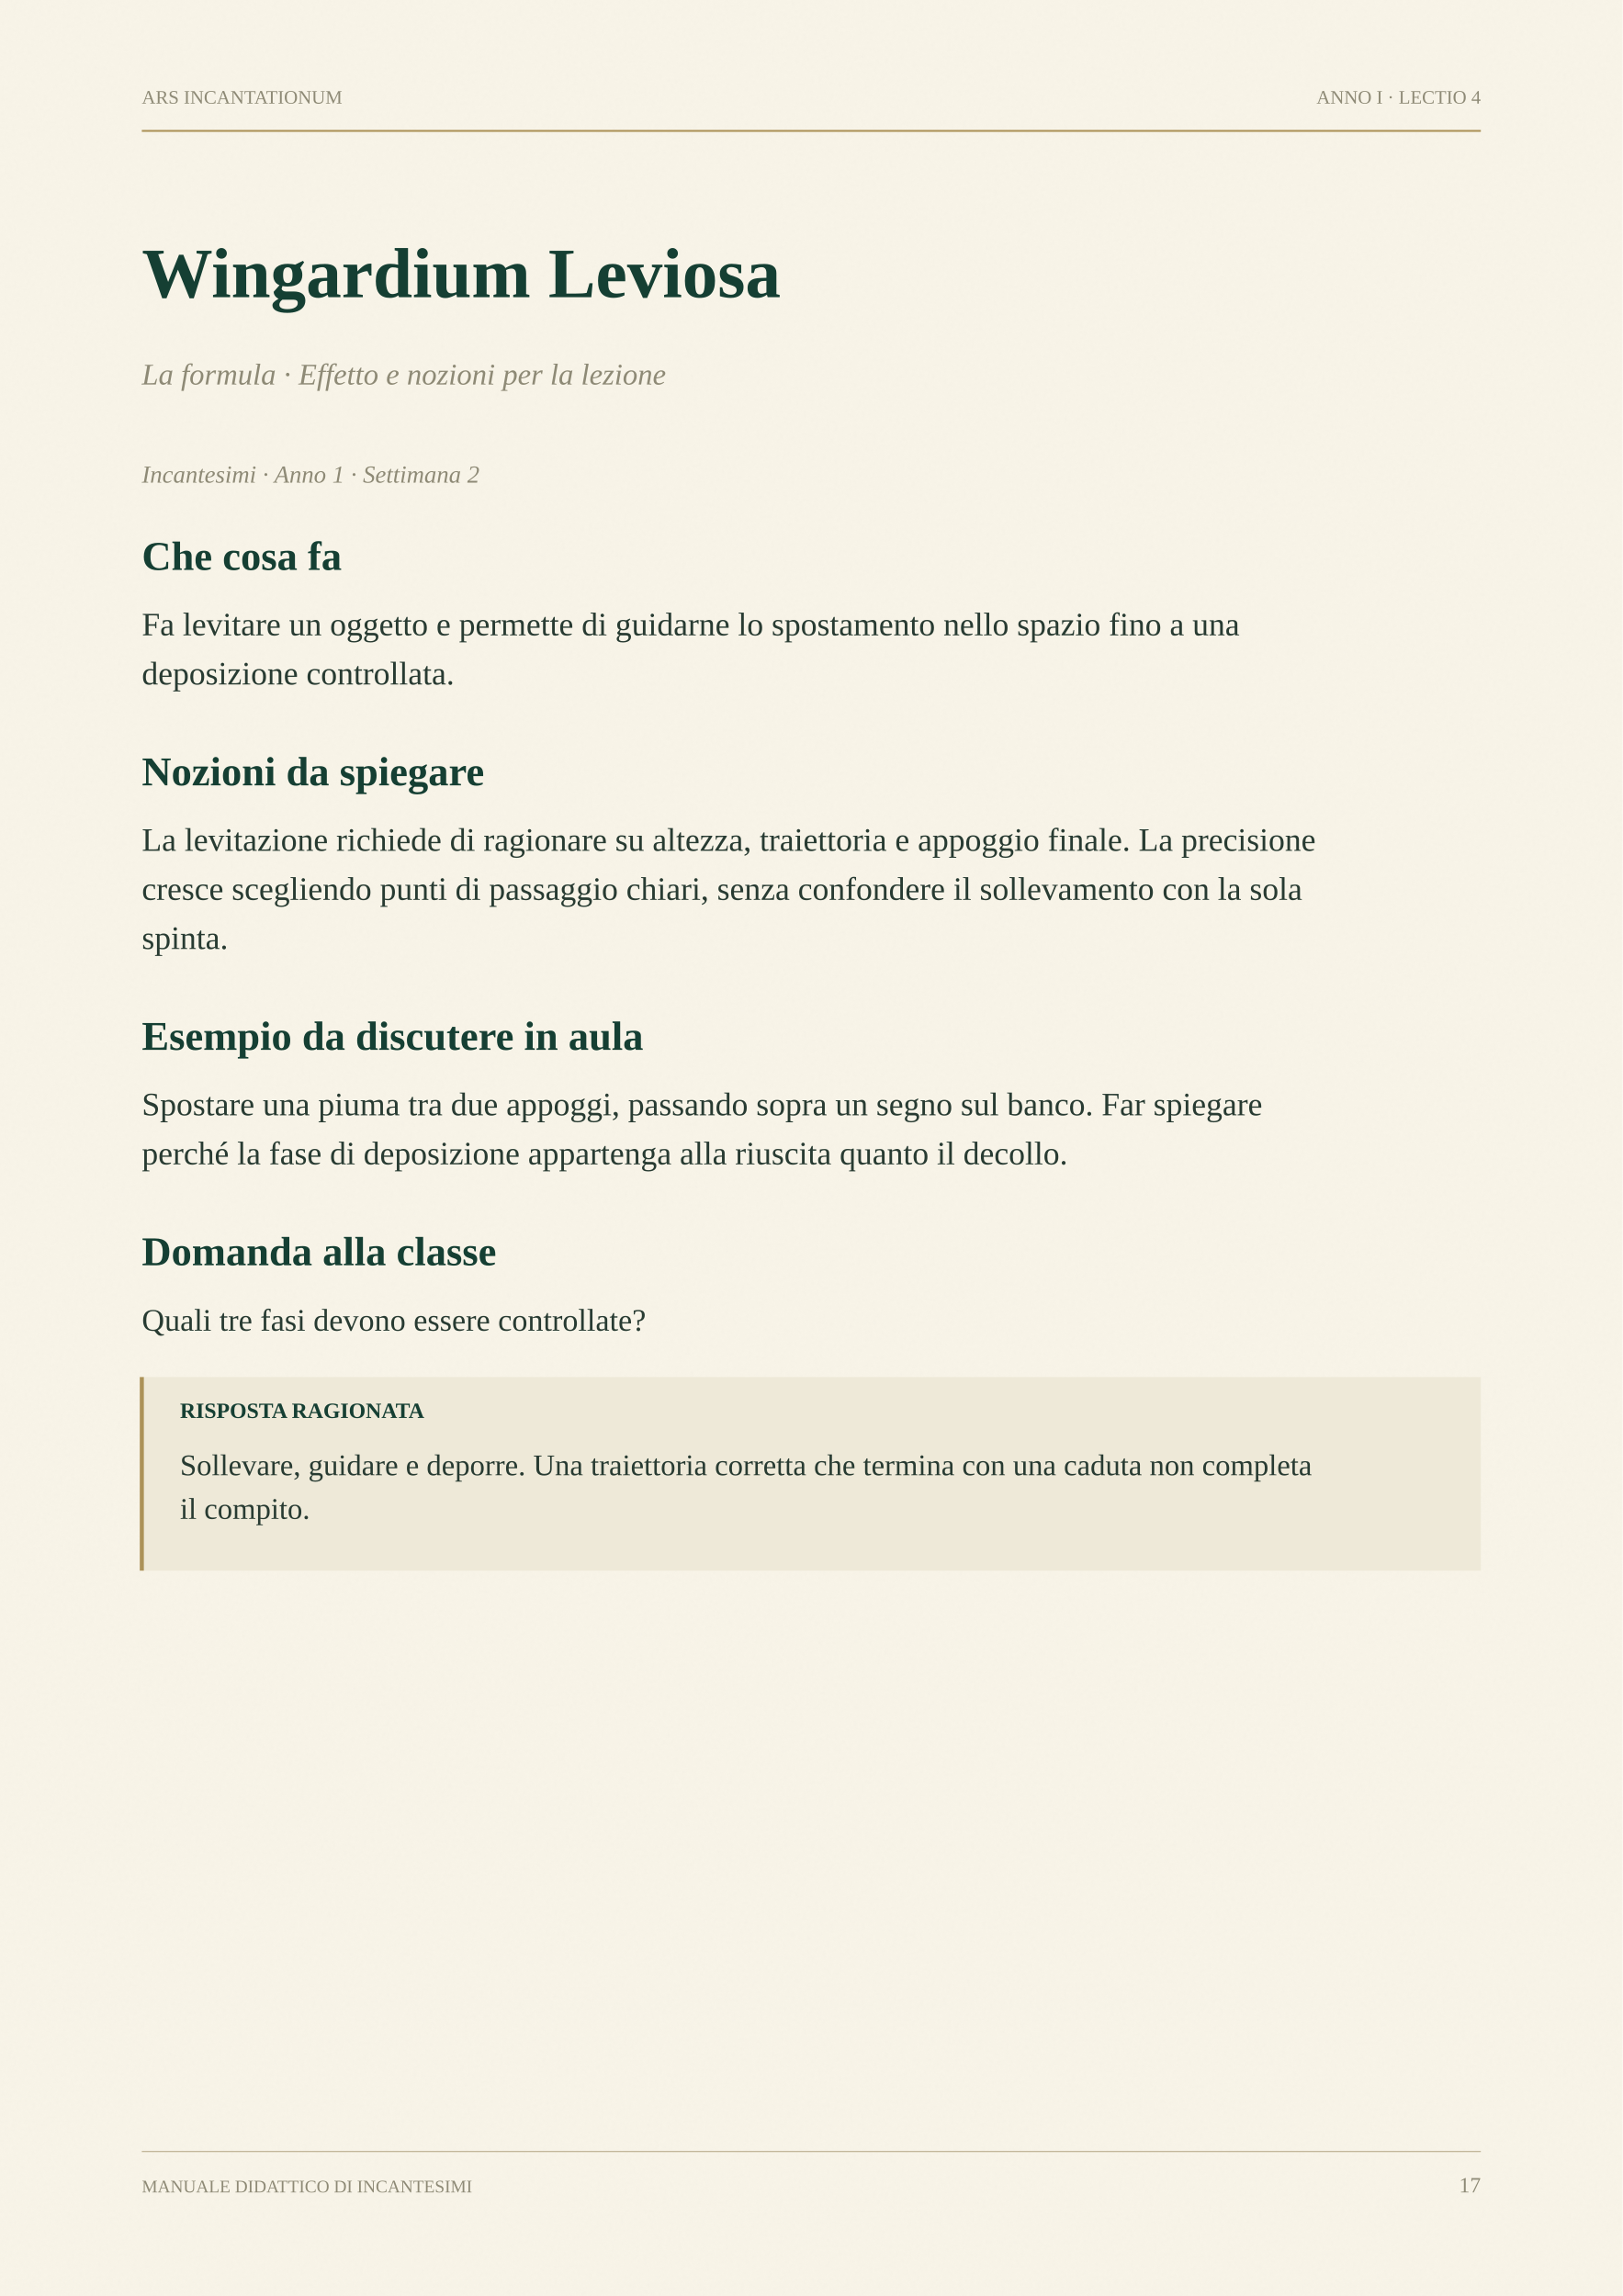
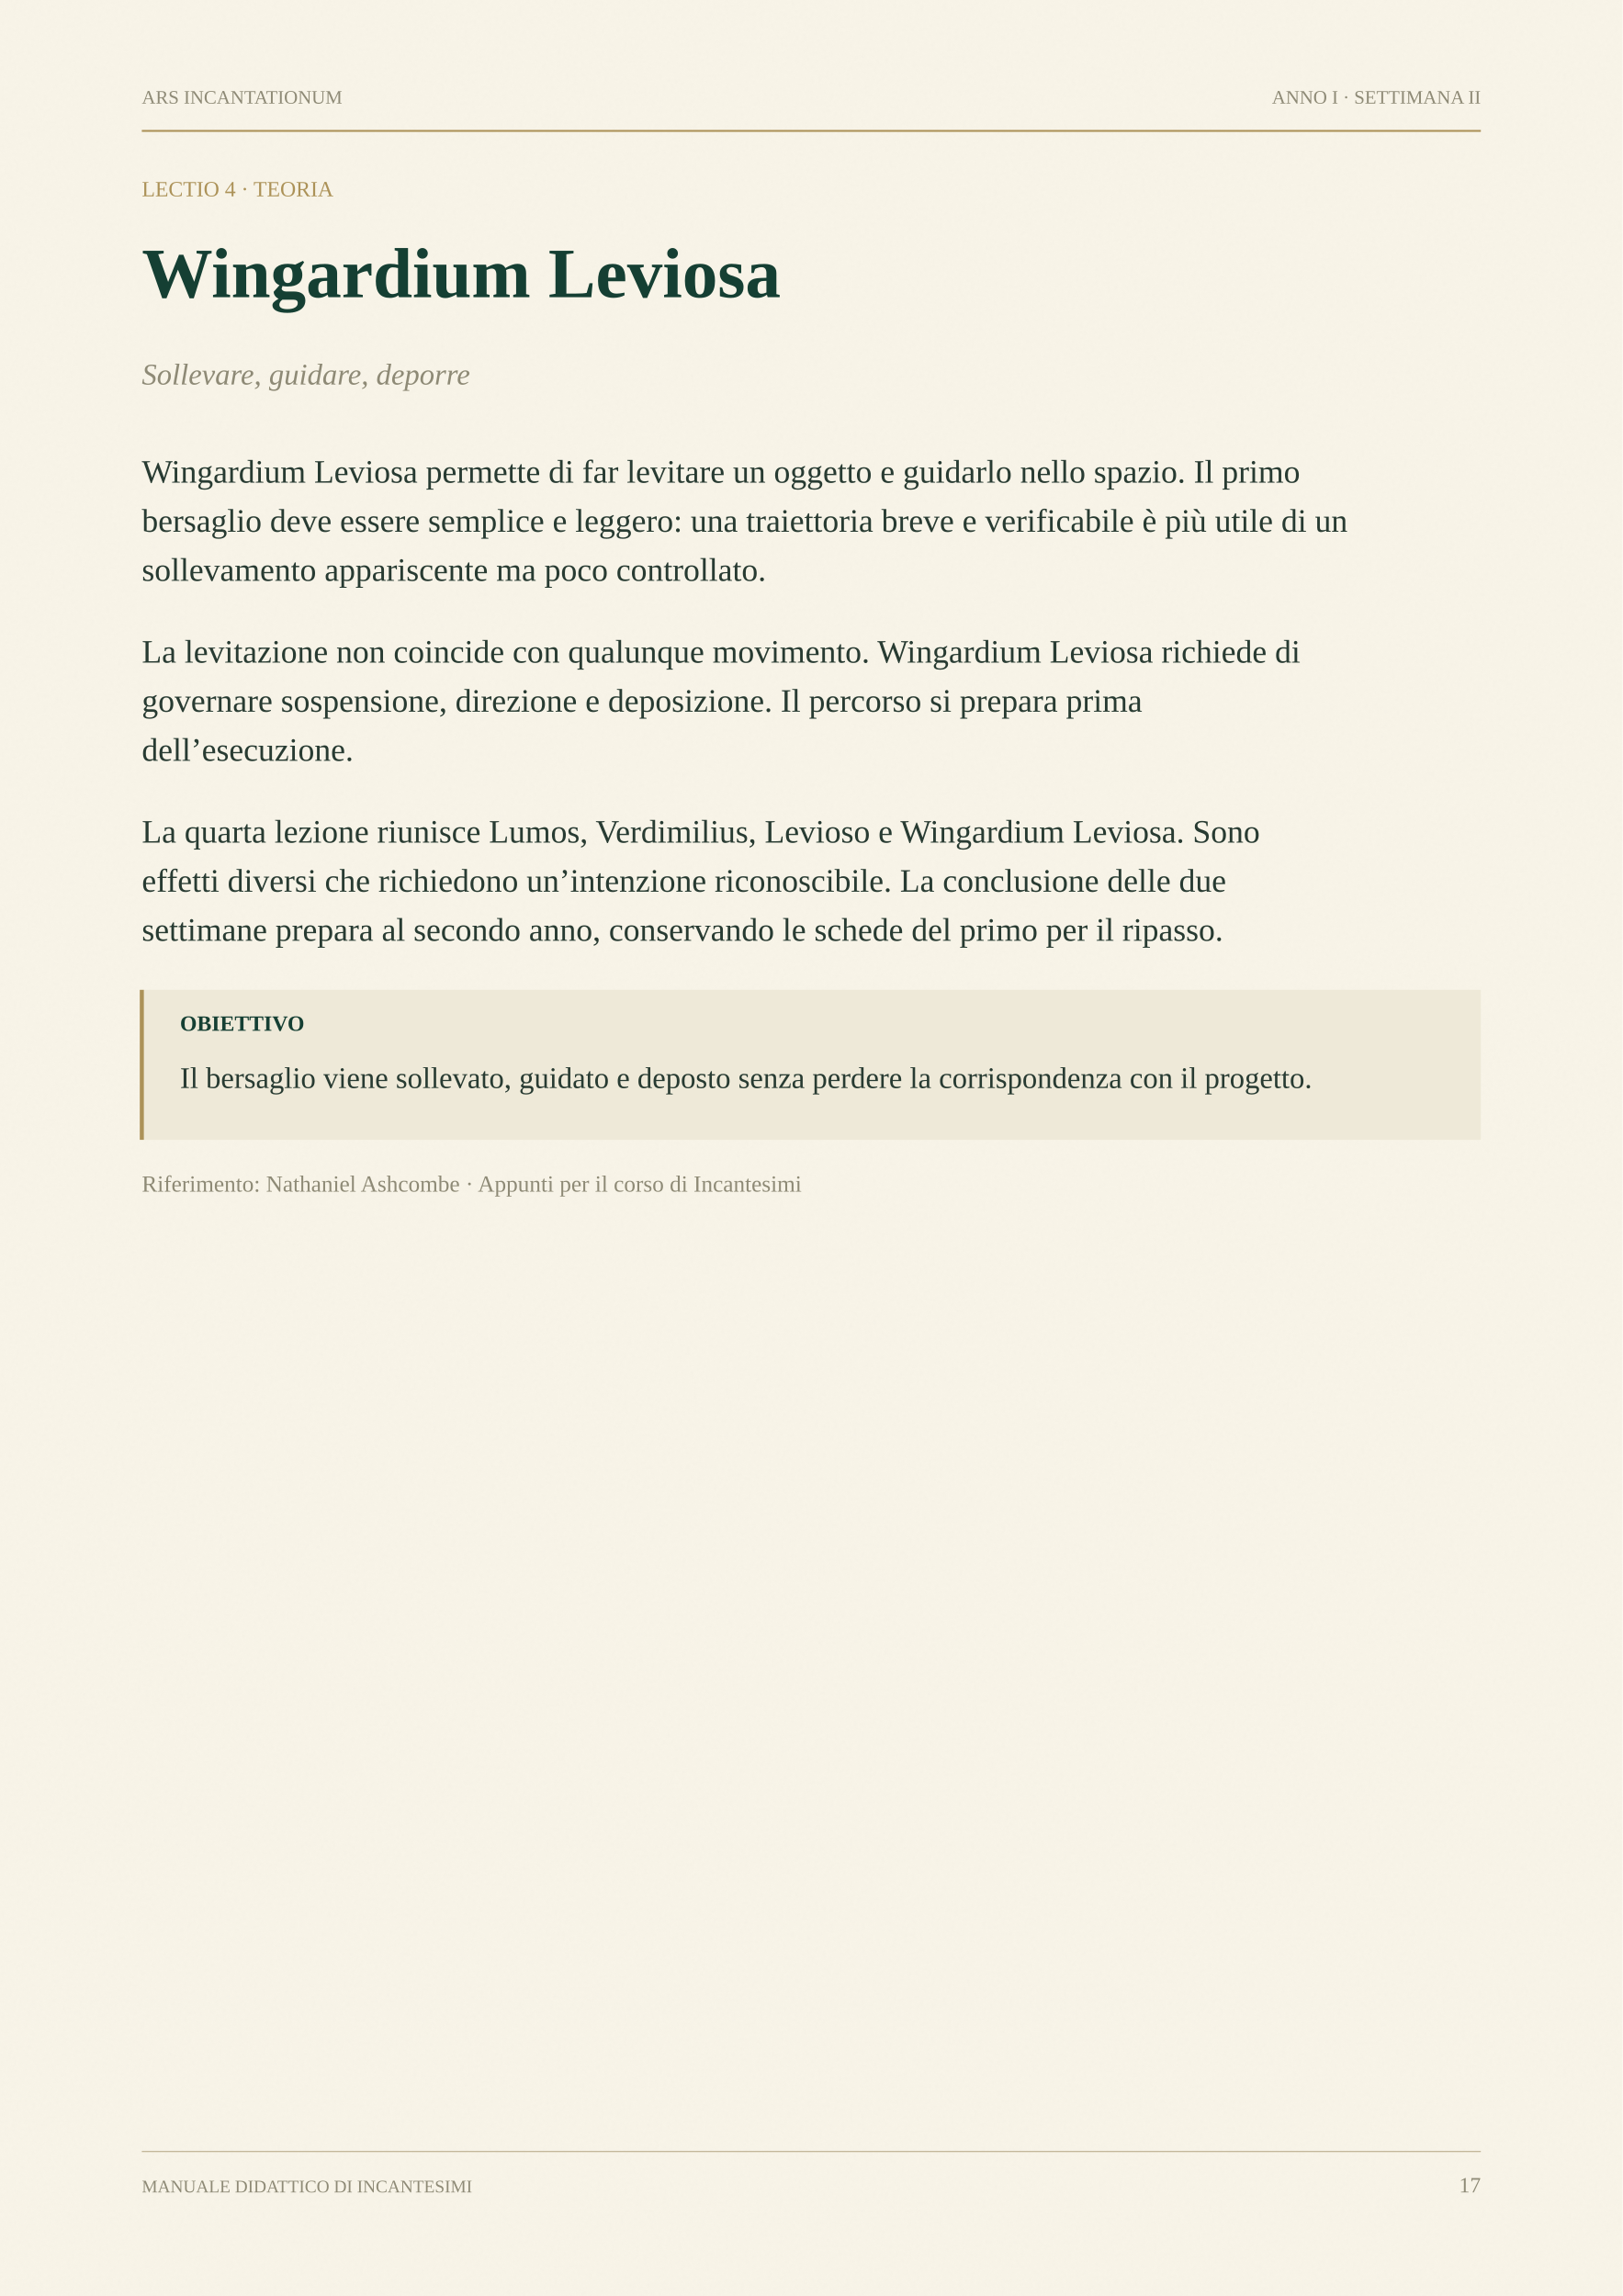
<svg xmlns="http://www.w3.org/2000/svg" width="595" height="842" viewBox="0 0 595 842">
  <defs>
    <filter id="grain">
      <feTurbulence type="fractalNoise" baseFrequency=".7" numOctaves="3" stitchTiles="stitch" />
      <feColorMatrix type="saturate" values="0" />
    </filter>
    <pattern id="paper" width="595" height="842" patternUnits="userSpaceOnUse">
      <rect width="595" height="842" filter="url(#grain)" opacity=".17" />
    </pattern>
    <linearGradient id="leather">
      <stop stop-color="#06271b" />
      <stop offset=".12" stop-color="#17583a" />
      <stop offset=".6" stop-color="#0c402a" />
      <stop offset="1" stop-color="#042015" />
    </linearGradient>
  </defs>
  <rect width="595" height="842" fill="#f8f4e8" />
  <rect width="595" height="842" fill="url(#paper)" opacity=".17" />
  <text x="52" y="38" font-family="Georgia, Times New Roman, serif" font-size="7" fill="#8e8a76">ARS INCANTATIONUM</text>
-   <text x="543" y="38" font-family="Georgia, Times New Roman, serif" font-size="7" fill="#8e8a76" text-anchor="end">ANNO I · LECTIO 4</text>
+   <text x="543" y="38" font-family="Georgia, Times New Roman, serif" font-size="7" fill="#8e8a76" text-anchor="end">ANNO I · SETTIMANA II</text>
+   <text x="52" y="72" font-family="Georgia, Times New Roman, serif" font-size="8" fill="#ac9258">LECTIO 4 · TEORIA</text>
  <path d="M52 48H543" stroke="#ac9258" stroke-width=".7" />
  <text x="52" y="109" font-family="Georgia, Times New Roman, serif" font-size="26" fill="#153f33" font-weight="bold">Wingardium Leviosa</text>
-   <text x="52" y="141" font-family="Georgia, Times New Roman, serif" font-size="11" fill="#8e8a76" font-style="italic">La formula · Effetto e nozioni per la lezione</text>
-   <text x="52" y="177" font-family="Georgia, Times New Roman, serif" font-size="9" fill="#8e8a76" font-style="italic">Incantesimi · Anno 1 · Settimana 2</text>
-   <text x="52" y="209" font-family="Georgia, Times New Roman, serif" font-size="15" fill="#153f33" font-weight="bold">Che cosa fa</text>
-   <text x="52" y="233" font-family="Georgia, Times New Roman, serif" font-size="12" fill="#283b32">Fa levitare un oggetto e permette di guidarne lo spostamento nello spazio fino a una</text>
-   <text x="52" y="251" font-family="Georgia, Times New Roman, serif" font-size="12" fill="#283b32">deposizione controllata.</text>
-   <text x="52" y="288" font-family="Georgia, Times New Roman, serif" font-size="15" fill="#153f33" font-weight="bold">Nozioni da spiegare</text>
-   <text x="52" y="312" font-family="Georgia, Times New Roman, serif" font-size="12" fill="#283b32">La levitazione richiede di ragionare su altezza, traiettoria e appoggio finale. La precisione</text>
-   <text x="52" y="330" font-family="Georgia, Times New Roman, serif" font-size="12" fill="#283b32">cresce scegliendo punti di passaggio chiari, senza confondere il sollevamento con la sola</text>
-   <text x="52" y="348" font-family="Georgia, Times New Roman, serif" font-size="12" fill="#283b32">spinta.</text>
-   <text x="52" y="385" font-family="Georgia, Times New Roman, serif" font-size="15" fill="#153f33" font-weight="bold">Esempio da discutere in aula</text>
-   <text x="52" y="409" font-family="Georgia, Times New Roman, serif" font-size="12" fill="#283b32">Spostare una piuma tra due appoggi, passando sopra un segno sul banco. Far spiegare</text>
-   <text x="52" y="427" font-family="Georgia, Times New Roman, serif" font-size="12" fill="#283b32">perché la fase di deposizione appartenga alla riuscita quanto il decollo.</text>
-   <text x="52" y="464" font-family="Georgia, Times New Roman, serif" font-size="15" fill="#153f33" font-weight="bold">Domanda alla classe</text>
-   <text x="52" y="488" font-family="Georgia, Times New Roman, serif" font-size="11.5" fill="#283b32">Quali tre fasi devono essere controllate?</text>
-   <rect x="52" y="505" width="491" height="71" fill="#eee9d8" />
-   <path d="M52 505v71" stroke="#ac9258" stroke-width="1.5" />
-   <text x="66" y="520" font-family="Georgia, Times New Roman, serif" font-size="8" fill="#153f33" font-weight="bold">RISPOSTA RAGIONATA</text>
-   <text x="66" y="541" font-family="Georgia, Times New Roman, serif" font-size="11" fill="#283b32">Sollevare, guidare e deporre. Una traiettoria corretta che termina con una caduta non completa</text>
-   <text x="66" y="557" font-family="Georgia, Times New Roman, serif" font-size="11" fill="#283b32">il compito.</text>
+   <text x="52" y="141" font-family="Georgia, Times New Roman, serif" font-size="11" fill="#8e8a76" font-style="italic">Sollevare, guidare, deporre</text>
+   <text x="52" y="177" font-family="Georgia, Times New Roman, serif" font-size="12" fill="#283b32">Wingardium Leviosa permette di far levitare un oggetto e guidarlo nello spazio. Il primo</text>
+   <text x="52" y="195" font-family="Georgia, Times New Roman, serif" font-size="12" fill="#283b32">bersaglio deve essere semplice e leggero: una traiettoria breve e verificabile è più utile di un</text>
+   <text x="52" y="213" font-family="Georgia, Times New Roman, serif" font-size="12" fill="#283b32">sollevamento appariscente ma poco controllato.</text>
+   <text x="52" y="243" font-family="Georgia, Times New Roman, serif" font-size="12" fill="#283b32">La levitazione non coincide con qualunque movimento. Wingardium Leviosa richiede di</text>
+   <text x="52" y="261" font-family="Georgia, Times New Roman, serif" font-size="12" fill="#283b32">governare sospensione, direzione e deposizione. Il percorso si prepara prima</text>
+   <text x="52" y="279" font-family="Georgia, Times New Roman, serif" font-size="12" fill="#283b32">dell’esecuzione.</text>
+   <text x="52" y="309" font-family="Georgia, Times New Roman, serif" font-size="12" fill="#283b32">La quarta lezione riunisce Lumos, Verdimilius, Levioso e Wingardium Leviosa. Sono</text>
+   <text x="52" y="327" font-family="Georgia, Times New Roman, serif" font-size="12" fill="#283b32">effetti diversi che richiedono un’intenzione riconoscibile. La conclusione delle due</text>
+   <text x="52" y="345" font-family="Georgia, Times New Roman, serif" font-size="12" fill="#283b32">settimane prepara al secondo anno, conservando le schede del primo per il ripasso.</text>
+   <rect x="52" y="363" width="491" height="55" fill="#eee9d8" />
+   <path d="M52 363v55" stroke="#ac9258" stroke-width="1.5" />
+   <text x="66" y="378" font-family="Georgia, Times New Roman, serif" font-size="8" fill="#153f33" font-weight="bold">OBIETTIVO</text>
+   <text x="66" y="399" font-family="Georgia, Times New Roman, serif" font-size="11" fill="#283b32">Il bersaglio viene sollevato, guidato e deposto senza perdere la corrispondenza con il progetto.</text>
+   <text x="52" y="437" font-family="Georgia, Times New Roman, serif" font-size="8.5" fill="#8e8a76">Riferimento: Nathaniel Ashcombe · Appunti per il corso di Incantesimi</text>
  <path d="M52 789H543" stroke="#c3b89b" stroke-width=".45" />
  <text x="52" y="804" font-family="Georgia, Times New Roman, serif" font-size="6.5" fill="#8e8a76">MANUALE DIDATTICO DI INCANTESIMI</text>
  <text x="543" y="804" font-family="Georgia, Times New Roman, serif" font-size="8" fill="#8e8a76" text-anchor="end">17</text>
</svg>
